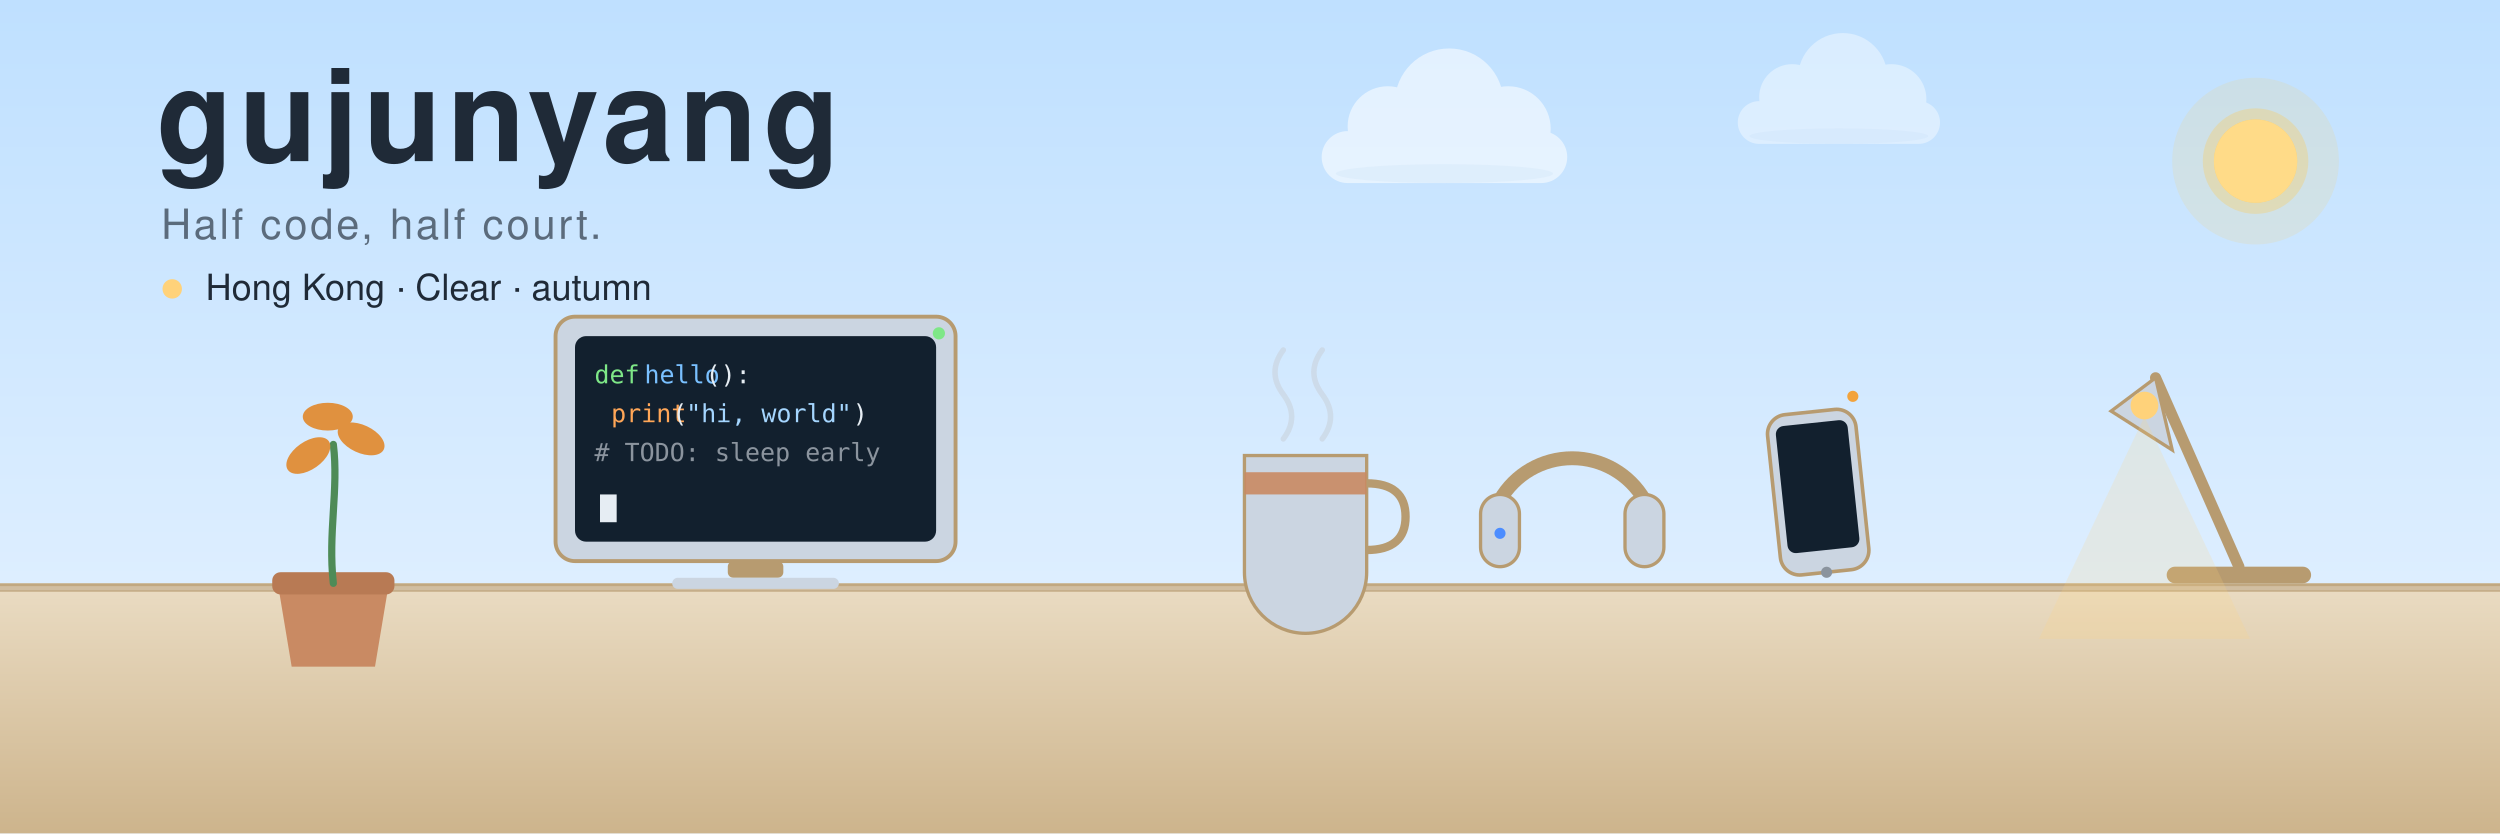
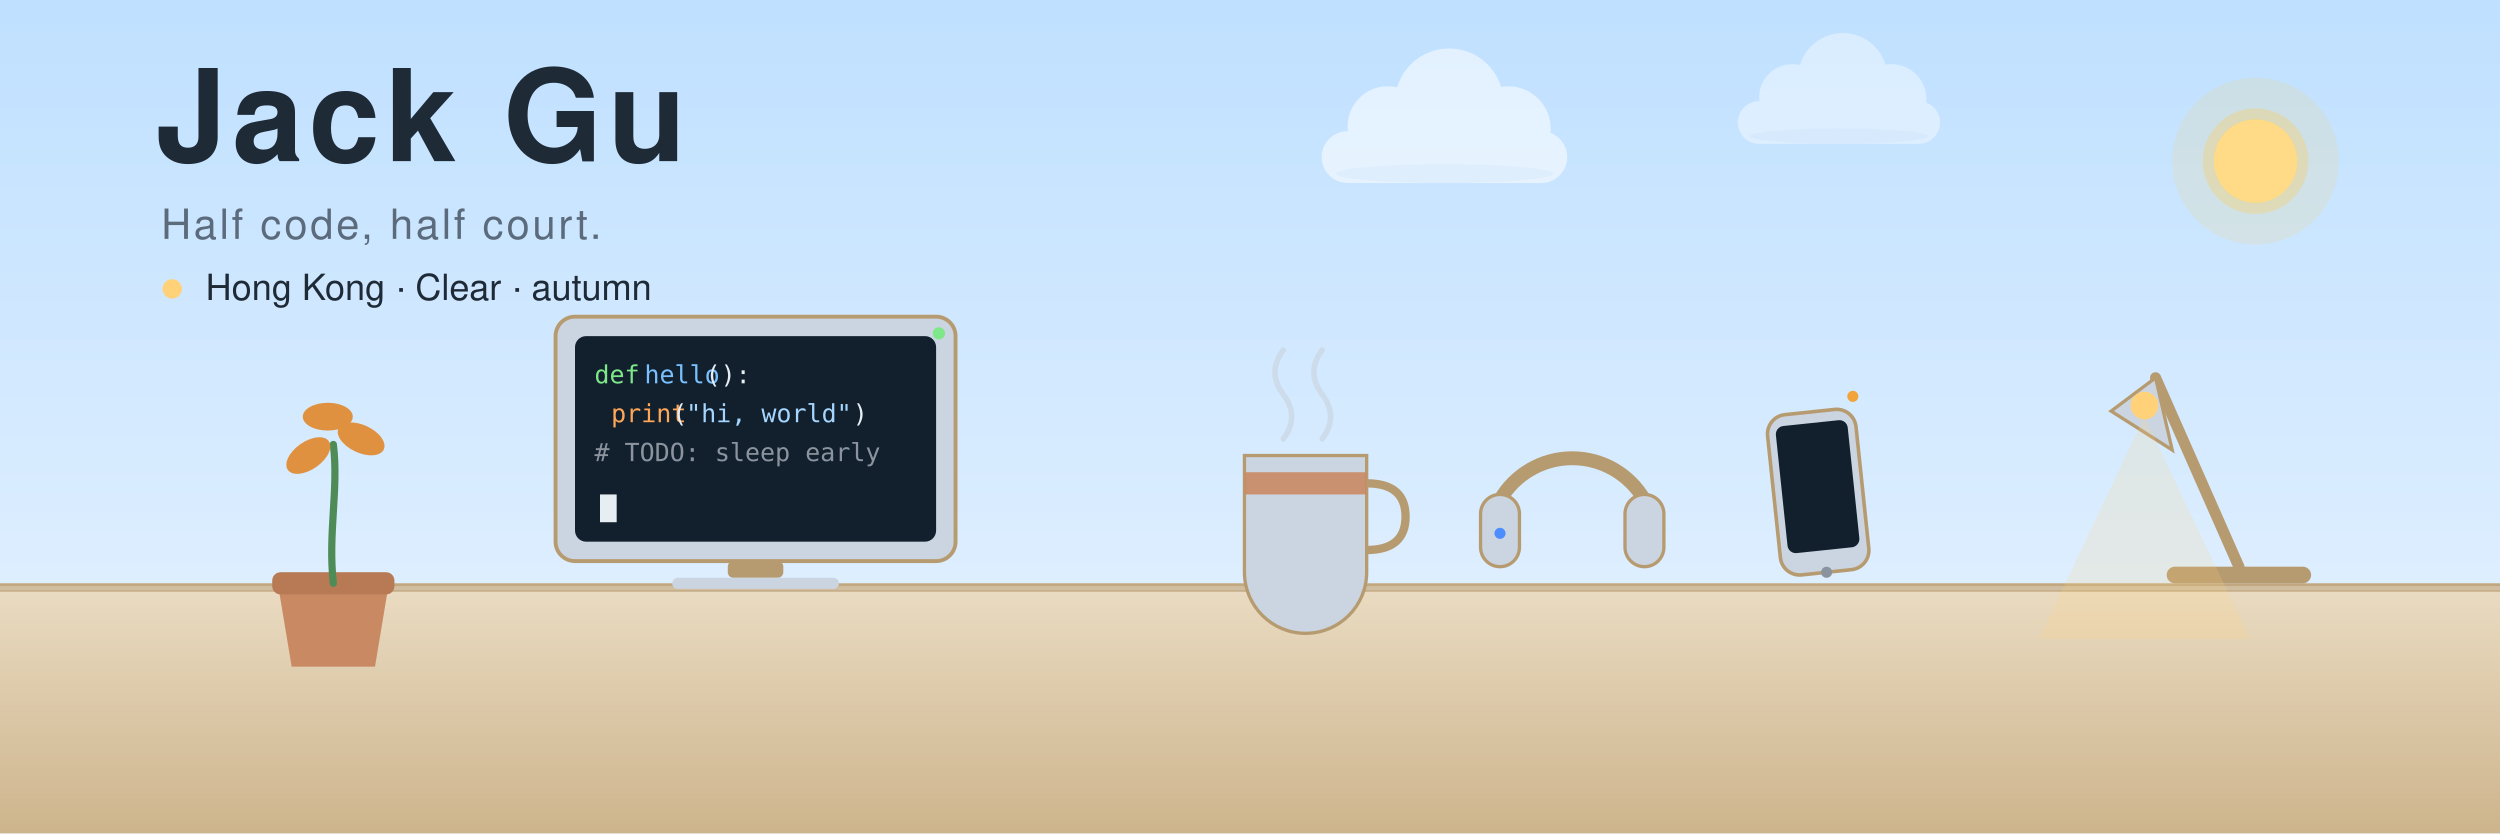
<svg xmlns="http://www.w3.org/2000/svg" viewBox="0 0 900 300" width="900" height="300" font-family="Segoe UI, Microsoft YaHei, PingFang SC, Hiragino Sans GB, Noto Sans SC, Helvetica, Arial, sans-serif">
  <defs>
    <linearGradient id="sky" x1="0" y1="0" x2="0" y2="1">
      <stop offset="0" stop-color="#BFE0FF" />
      <stop offset="1" stop-color="#EAF4FF" />
    </linearGradient>
    <linearGradient id="desk" x1="0" y1="0" x2="0" y2="1">
      <stop offset="0" stop-color="#EADCC3" />
      <stop offset="1" stop-color="#CDB48C" />
    </linearGradient>
  </defs>
  <rect x="0" y="0" width="900" height="300" fill="url(#sky)" />
  <g transform="translate(812,58)">
    <circle r="30" fill="#FFC94D" opacity="0.14">
      <animate attributeName="opacity" values="0.08;0.2;0.08" keyTimes="0;0.5;1" dur="6s" repeatCount="indefinite" />
    </circle>
    <circle r="19" fill="#FFC94D" opacity="0.30">
      <animate attributeName="opacity" values="0.2;0.36;0.2" keyTimes="0;0.5;1" dur="6s" repeatCount="indefinite" />
    </circle>
    <circle r="15" fill="#FFC94D" />
    <circle r="15" fill="#FFE9B8" opacity="0.55" />
  </g>
  <g transform="translate(520,54)">
    <g opacity="0.55">
      <animateTransform attributeName="transform" type="translate" values="-30 0;30 3;-30 0" calcMode="spline" keySplines="0.4 0 0.6 1;0.4 0 0.6 1" keyTimes="0;0.5;1" dur="40s" begin="-8s" repeatCount="indefinite" />
      <g transform="scale(0.85)" fill="#FFFFFF">
        <rect x="-52" y="-8" width="104" height="22" rx="11" />
        <circle cx="-24" cy="-10" r="17" />
        <circle cx="2" cy="-20" r="23" />
        <circle cx="27" cy="-9" r="18" />
        <ellipse cx="0" cy="10" rx="46" ry="4" fill="#DCE6F2" opacity="0.4" />
      </g>
    </g>
  </g>
  <g transform="translate(662,42)">
    <g opacity="0.4">
      <animateTransform attributeName="transform" type="translate" values="-33 0;33 3;-33 0" calcMode="spline" keySplines="0.4 0 0.6 1;0.4 0 0.6 1" keyTimes="0;0.5;1" dur="52s" begin="-22s" repeatCount="indefinite" />
      <g transform="scale(0.7)" fill="#FFFFFF">
        <rect x="-52" y="-8" width="104" height="22" rx="11" />
        <circle cx="-24" cy="-10" r="17" />
        <circle cx="2" cy="-20" r="23" />
        <circle cx="27" cy="-9" r="18" />
        <ellipse cx="0" cy="10" rx="46" ry="4" fill="#DCE6F2" opacity="0.4" />
      </g>
    </g>
  </g>
  <rect x="0" y="210" width="900" height="90" fill="url(#desk)" />
  <rect x="0" y="210" width="900" height="3" fill="#B79B70" opacity="0.8" />
  <rect x="0" y="211" width="900" height="1.5" fill="#FFFFFF" opacity="0.25" />
  <g transform="translate(806,210)">
    <rect x="-26" y="-6" width="52" height="6" rx="3" fill="#B79B70" />
    <path d="M0 -6 L-30 -74" stroke="#B79B70" stroke-width="4" stroke-linecap="round" />
    <path d="M-30 -74 l-16 12 l22 14 z" fill="#CBD5E1" stroke="#B79B70" stroke-width="1.2" />
    <circle cx="-34" cy="-64" r="5" fill="#FFD27A" />
    <path d="M-34 -60 L-72 20 L4 20 Z" fill="#FFD27A" opacity="0.18">
      <animate attributeName="opacity" values="0.18;0.24;0.18" dur="4s" repeatCount="indefinite" />
    </path>
  </g>
  <g transform="translate(120,210) scale(1.0)">
    <path d="M-20 0 H20 L15 30 H-15 Z" fill="#C98A63" />
    <rect x="-22" y="-4" width="44" height="8" rx="3" fill="#B87A54" />
    <path d="M0 0 C-2 -18 2 -34 0 -50" stroke="#4E8B57" stroke-width="2.6" fill="none" stroke-linecap="round" />
    <ellipse cx="-9" cy="-46" rx="9" ry="5" fill="#E0913F" transform="rotate(-35 -9 -46)" />
    <ellipse cx="10" cy="-52" rx="9" ry="5" fill="#E0913F" transform="rotate(25 10 -52)" />
    <ellipse cx="-2" cy="-60" rx="9" ry="5" fill="#E0913F" transform="rotate(0 -2 -60)" />
  </g>
  <g transform="translate(272,210)">
    <rect x="-72" y="-96" width="144" height="88" rx="7" fill="#CBD5E1" stroke="#B79B70" stroke-width="1.4" />
    <rect x="-65" y="-89" width="130" height="74" rx="4" fill="#12202E" />
    <g font-family="Consolas, Menlo, monospace" font-size="9">
      <text x="-58" y="-72" fill="#7EE787">def</text>
      <text x="-40" y="-72" fill="#79C0FF">hello</text>
      <text x="-18" y="-72" fill="#E6EDF3">():</text>
      <text x="-52" y="-58" fill="#FFA657">print</text>
      <text x="-30" y="-58" fill="#E6EDF3">(</text>
      <text x="-25" y="-58" fill="#A5D6FF">"hi, world"</text>
      <text x="35" y="-58" fill="#E6EDF3">)</text>
      <text x="-58" y="-44" fill="#8B949E"># TODO: sleep early</text>
    </g>
    <rect x="-56" y="-32" width="6" height="10" fill="#E6EDF3">
      <animate attributeName="opacity" values="1;1;0;0;1" keyTimes="0;0.45;0.5;0.95;1" dur="1.1s" repeatCount="indefinite" />
    </rect>
    <rect x="-10" y="-8" width="20" height="6" rx="2" fill="#B79B70" />
    <rect x="-30" y="-2" width="60" height="4" rx="2" fill="#CBD5E1" />
    <circle cx="66" cy="-90" r="2.2" fill="#7EE787">
      <animate attributeName="opacity" values="1;0.25;1" dur="2.2s" repeatCount="indefinite" />
    </circle>
  </g>
  <g transform="translate(470,210)">
    <path d="M-22 -46 H22 V-4 A16 16 0 0 1 -22 -4 Z" fill="#CBD5E1" stroke="#B79B70" stroke-width="1.2" />
    <path d="M-22 -40 H22 V-32 H-22 Z" fill="#C98A63" opacity="0.9" />
    <path d="M22 -36 q14 0 14 12 q0 12 -14 12" fill="none" stroke="#B79B70" stroke-width="3" />
    <g stroke="#CBD5E1" stroke-width="2" fill="none" opacity="0.7" stroke-linecap="round">
      <path d="M-8 -52 q6 -8 0 -16 q-6 -8 0 -16">
        <animate attributeName="opacity" values="0.1;0.7;0.1" dur="3.4s" repeatCount="indefinite" />
      </path>
      <path d="M6 -52 q6 -8 0 -16 q-6 -8 0 -16">
        <animate attributeName="opacity" values="0.4;0.1;0.4" dur="3.4s" repeatCount="indefinite" />
      </path>
    </g>
  </g>
  <g transform="translate(566,210)">
    <path d="M-26 -30 A30 30 0 0 1 26 -30" fill="none" stroke="#B79B70" stroke-width="5" stroke-linecap="round" />
    <rect x="-33" y="-32" width="14" height="26" rx="7" fill="#CBD5E1" stroke="#B79B70" stroke-width="1.2" />
    <rect x="19" y="-32" width="14" height="26" rx="7" fill="#CBD5E1" stroke="#B79B70" stroke-width="1.2" />
    <circle cx="-26" cy="-18" r="2" fill="#4C8DFF">
      <animate attributeName="opacity" values="1;0.25;1" dur="2.6s" repeatCount="indefinite" />
    </circle>
  </g>
  <g transform="translate(658,210) rotate(-6)">
    <rect x="-16" y="-62" width="32" height="58" rx="7" fill="#CBD5E1" stroke="#B79B70" stroke-width="1.3" />
    <rect x="-13" y="-58" width="26" height="46" rx="3" fill="#12202E" />
    <circle cx="0" cy="-4" r="2" fill="#8b949e" />
    <circle cx="16" cy="-66" r="2" fill="#F2A33C">
      <animate attributeName="opacity" values="1;0.25;1" dur="1.6s" repeatCount="indefinite" />
    </circle>
  </g>
  <g>
-     <text x="56" y="58" font-size="46" font-weight="700" letter-spacing="2" fill="#1F2A37">gujunyang</text>
+     <text x="56" y="58" font-size="46" font-weight="700" letter-spacing="2" fill="#1F2A37">Jack Gu</text>
    <text x="58" y="86" font-size="15" letter-spacing="1" fill="#5B6B7C">Half code, half court.</text>
    <g>
      <circle cx="62" cy="104" r="3.5" fill="#FFD27A">
        <animate attributeName="opacity" values="1;0.3;1" dur="2s" repeatCount="indefinite" />
      </circle>
      <text x="74" y="108" font-size="13" fill="#1F2A37" font-family="Segoe UI, Microsoft YaHei, PingFang SC, Hiragino Sans GB, Noto Sans SC, Helvetica, Arial, sans-serif">Hong Kong · Clear · autumn</text>
    </g>
  </g>
</svg>
